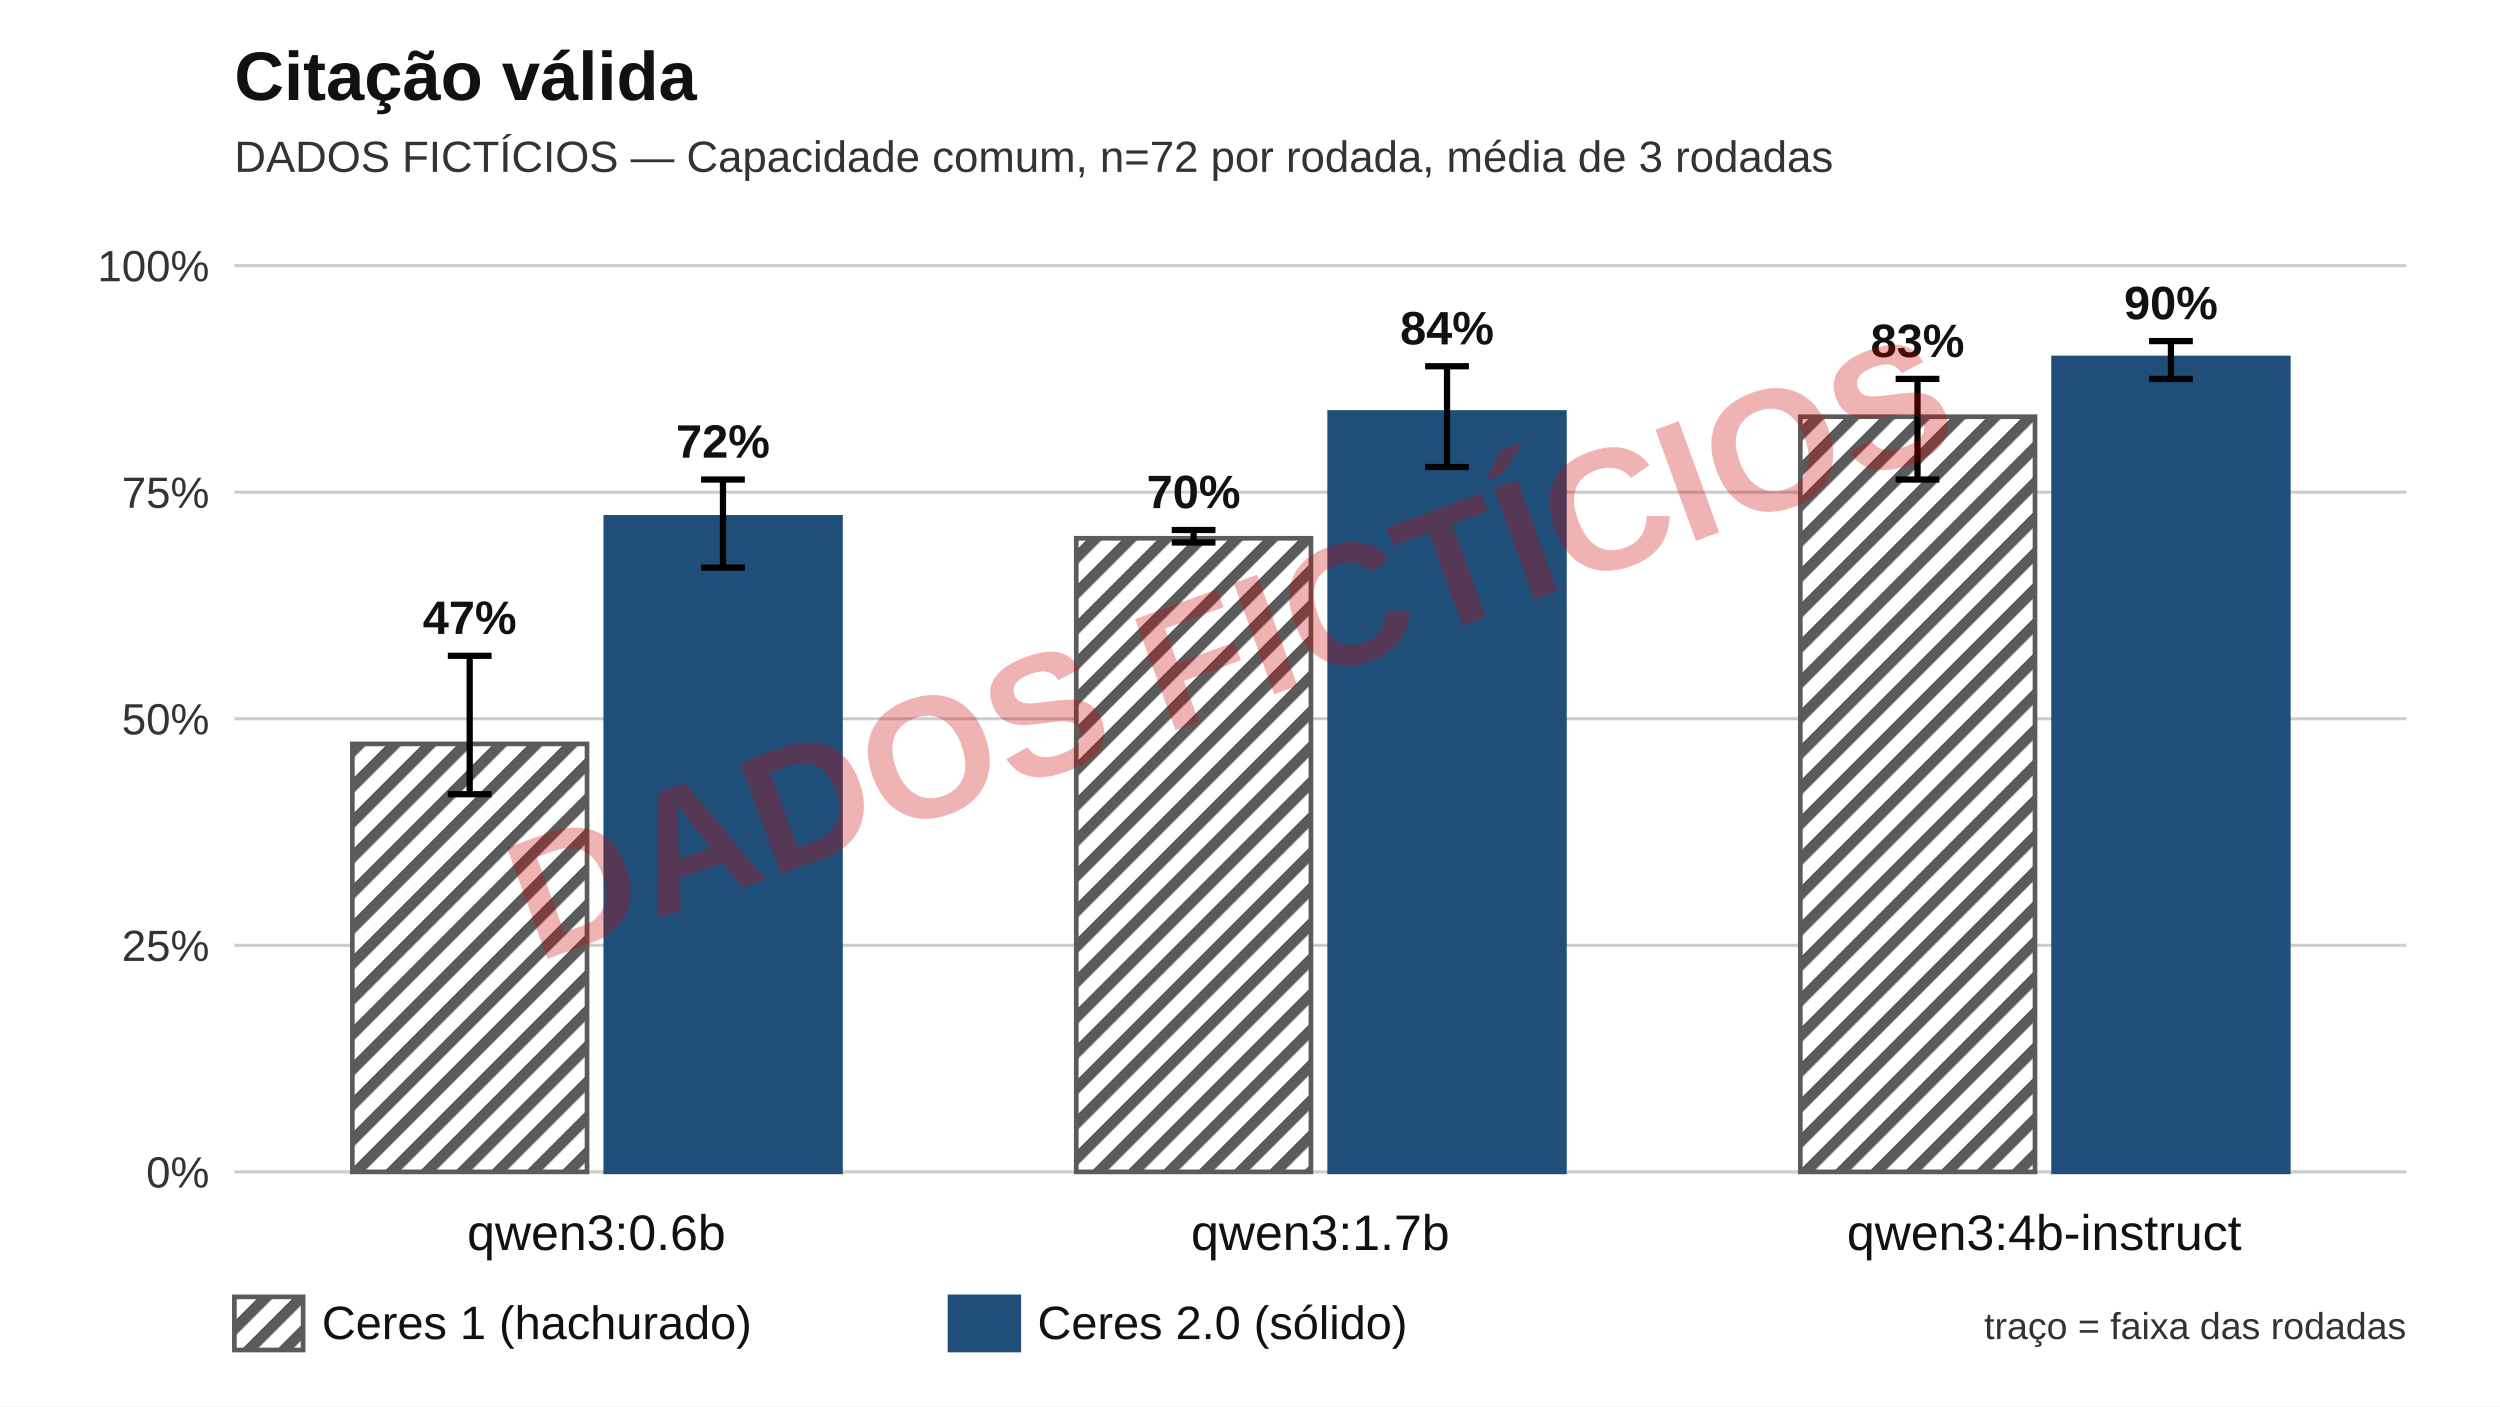
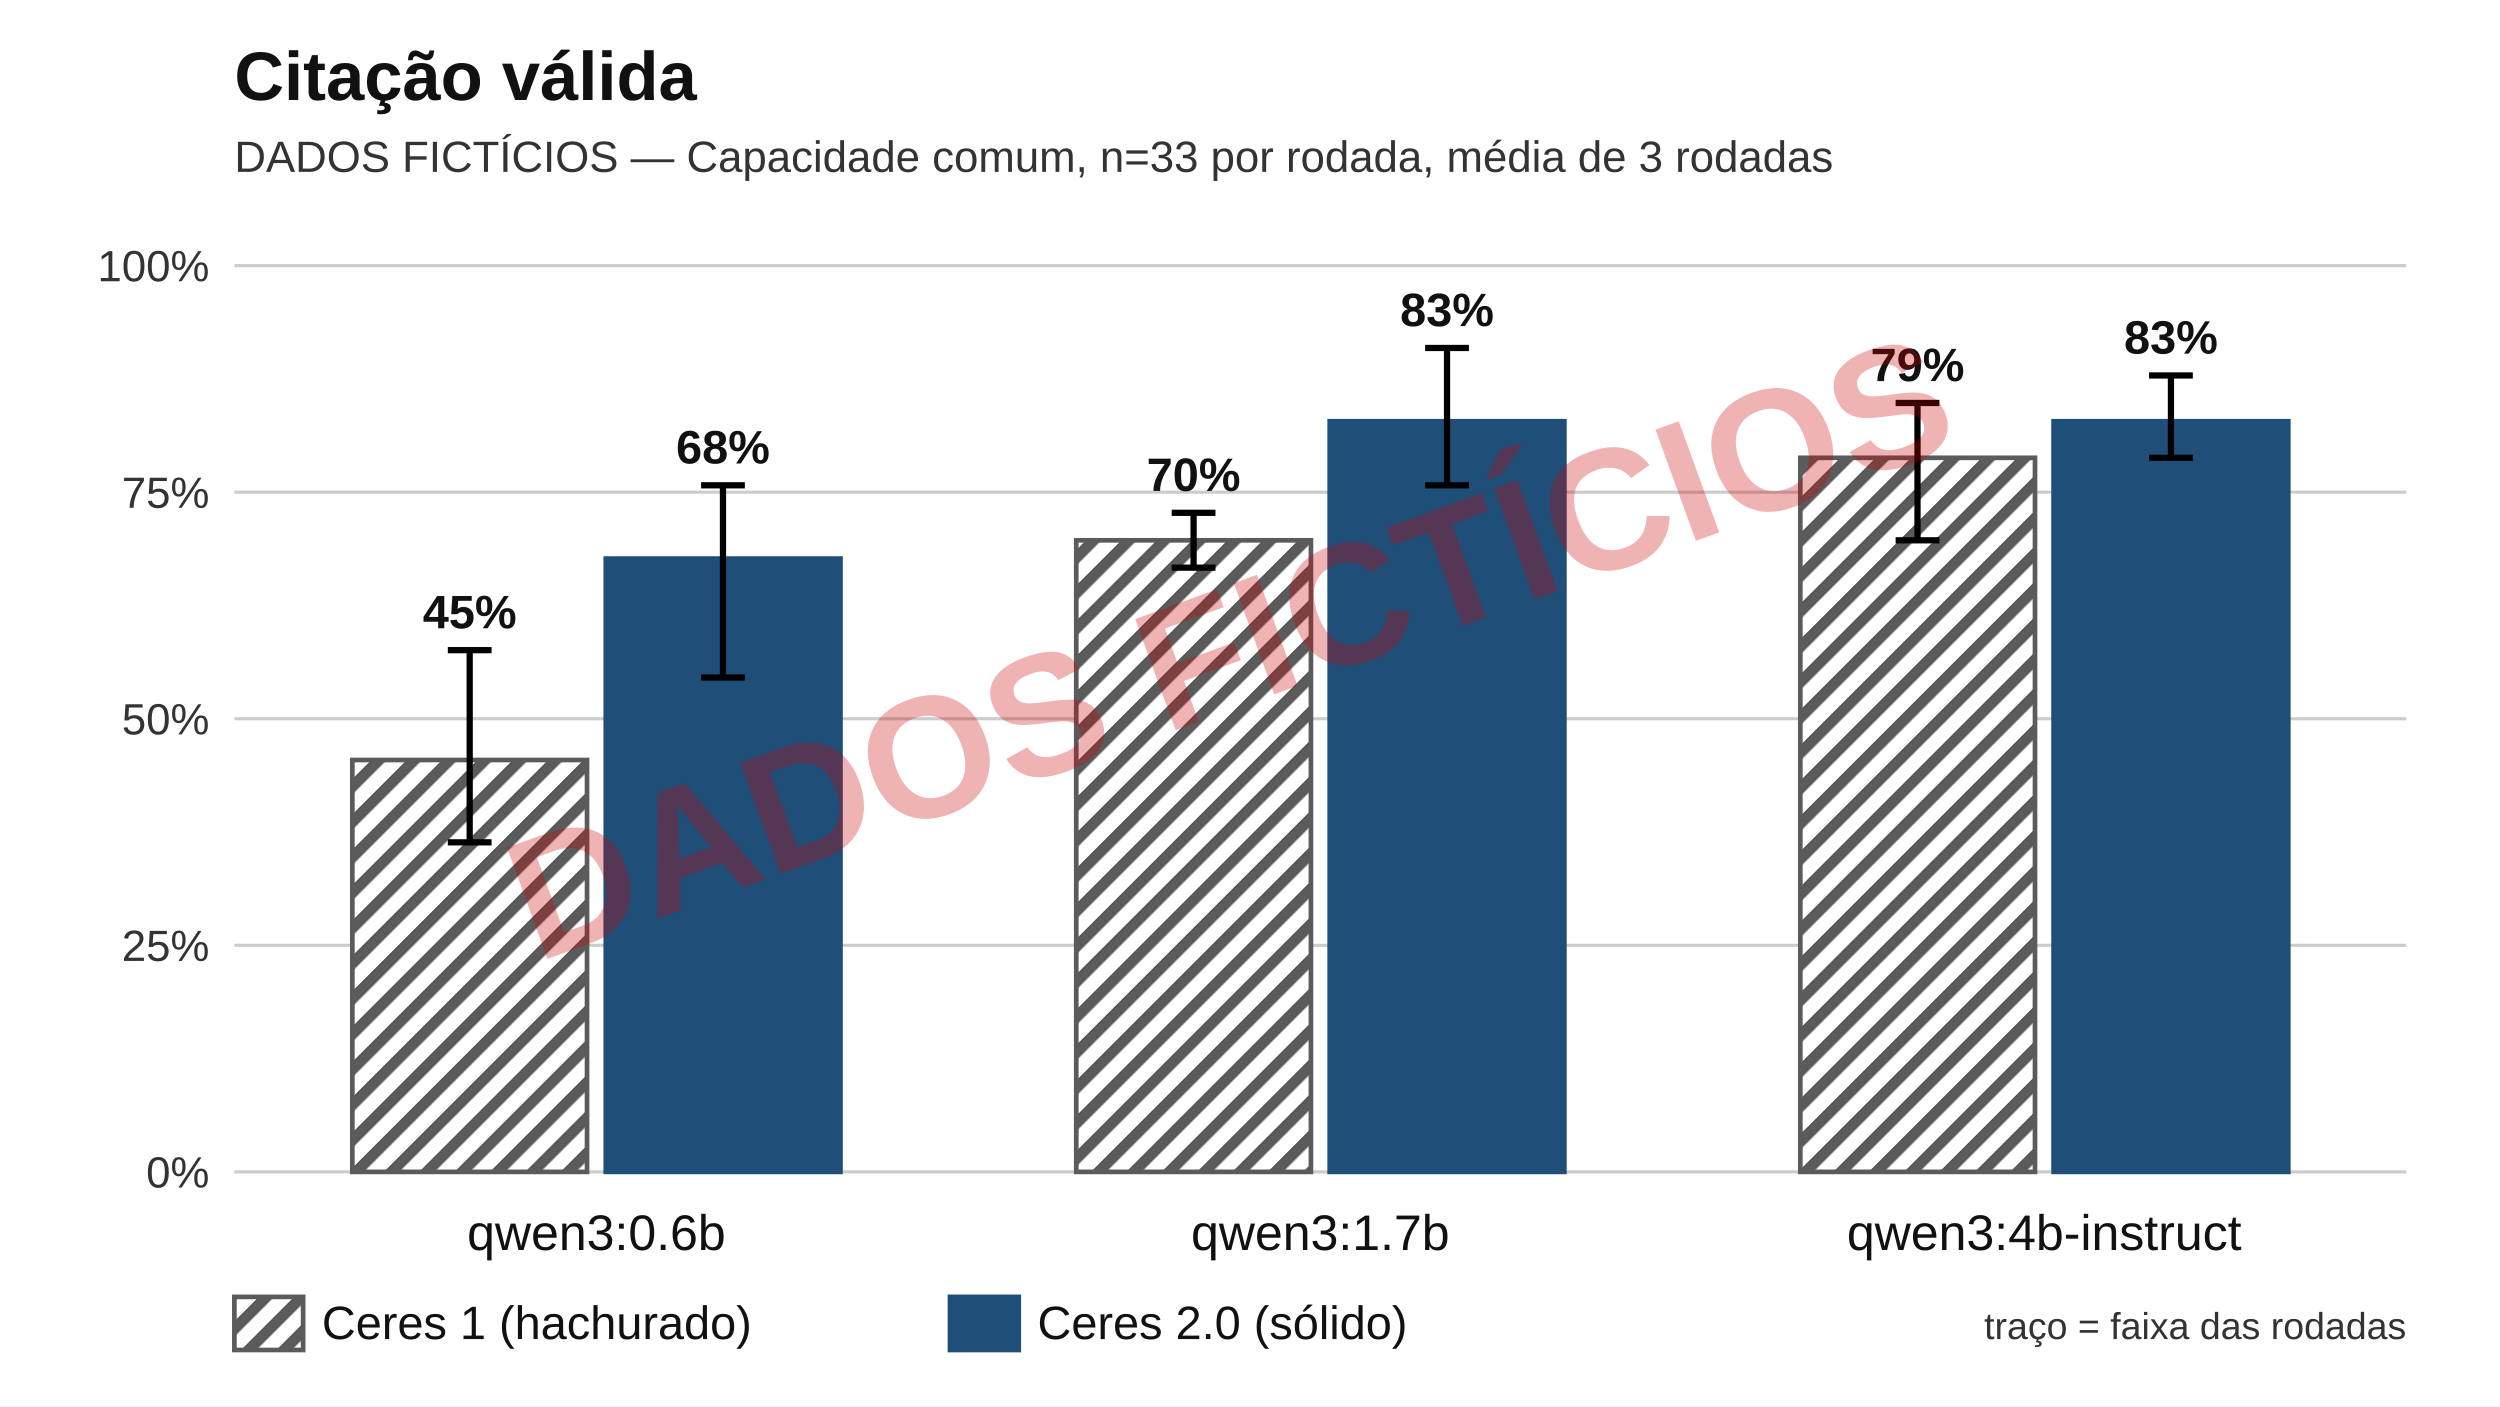
<svg xmlns="http://www.w3.org/2000/svg" viewBox="0 0 1600 900" width="1600" height="900" font-family="Arial, Helvetica, sans-serif" role="img" aria-label="Citação válida">
  <defs>
    <pattern id="hachura-diagonal" width="16" height="16" patternUnits="userSpaceOnUse" patternTransform="rotate(45)">
      <rect width="16" height="16" fill="#ffffff" />
      <rect width="7" height="16" fill="#5b5b5b" />
    </pattern>
    <pattern id="hachura-pontos" width="14" height="14" patternUnits="userSpaceOnUse">
      <rect width="14" height="14" fill="#ffffff" />
      <circle cx="7" cy="7" r="4" fill="#7a4b00" />
    </pattern>
  </defs>
  <rect width="1600" height="900" fill="#ffffff" />
  <text x="150" y="64" font-size="44" font-weight="bold" fill="#111111">Citação válida</text>
-   <text x="150" y="110" font-size="28" fill="#333333">DADOS FICTÍCIOS — Capacidade comum, n=72 por rodada, média de 3 rodadas</text>
+   <text x="150" y="110" font-size="28" fill="#333333">DADOS FICTÍCIOS — Capacidade comum, n=33 por rodada, média de 3 rodadas</text>
  <line x1="150" y1="750.0" x2="1540" y2="750.0" stroke="#cccccc" stroke-width="2" />
  <text x="134" y="760.0" font-size="28" text-anchor="end" fill="#333333">0%</text>
  <line x1="150" y1="605.0" x2="1540" y2="605.0" stroke="#cccccc" stroke-width="2" />
  <text x="134" y="615.0" font-size="28" text-anchor="end" fill="#333333">25%</text>
  <line x1="150" y1="460.0" x2="1540" y2="460.0" stroke="#cccccc" stroke-width="2" />
  <text x="134" y="470.0" font-size="28" text-anchor="end" fill="#333333">50%</text>
  <line x1="150" y1="315.0" x2="1540" y2="315.0" stroke="#cccccc" stroke-width="2" />
  <text x="134" y="325.0" font-size="28" text-anchor="end" fill="#333333">75%</text>
  <line x1="150" y1="170.0" x2="1540" y2="170.0" stroke="#cccccc" stroke-width="2" />
  <text x="134" y="180.0" font-size="28" text-anchor="end" fill="#333333">100%</text>
  <text x="381.7" y="800" font-size="32" text-anchor="middle" fill="#111111">qwen3:0.6b</text>
-   <rect x="225.5" y="476.1" width="150.2" height="273.9" fill="url(#hachura-diagonal)" stroke="#5b5b5b" stroke-width="3" />
-   <line x1="300.6" y1="508.3" x2="300.6" y2="419.7" stroke="#000000" stroke-width="4" />
-   <line x1="286.6" y1="508.3" x2="314.6" y2="508.3" stroke="#000000" stroke-width="4" />
-   <line x1="286.6" y1="419.7" x2="314.6" y2="419.7" stroke="#000000" stroke-width="4" />
-   <text x="300.6" y="405.7" font-size="30" font-weight="bold" text-anchor="middle" fill="#111111">47%</text>
-   <rect x="387.7" y="331.1" width="150.2" height="418.9" fill="#1f4e79" stroke="#1f4e79" stroke-width="3" />
-   <line x1="462.7" y1="363.3" x2="462.7" y2="306.9" stroke="#000000" stroke-width="4" />
-   <line x1="448.7" y1="363.3" x2="476.7" y2="363.3" stroke="#000000" stroke-width="4" />
-   <line x1="448.7" y1="306.9" x2="476.7" y2="306.9" stroke="#000000" stroke-width="4" />
-   <text x="462.7" y="292.9" font-size="30" font-weight="bold" text-anchor="middle" fill="#111111">72%</text>
+   <rect x="225.5" y="486.4" width="150.2" height="263.6" fill="url(#hachura-diagonal)" stroke="#5b5b5b" stroke-width="3" />
+   <line x1="300.6" y1="539.1" x2="300.6" y2="416.1" stroke="#000000" stroke-width="4" />
+   <line x1="286.6" y1="539.1" x2="314.6" y2="539.1" stroke="#000000" stroke-width="4" />
+   <line x1="286.6" y1="416.1" x2="314.6" y2="416.1" stroke="#000000" stroke-width="4" />
+   <text x="300.6" y="402.1" font-size="30" font-weight="bold" text-anchor="middle" fill="#111111">45%</text>
+   <rect x="387.7" y="357.5" width="150.2" height="392.5" fill="#1f4e79" stroke="#1f4e79" stroke-width="3" />
+   <line x1="462.7" y1="433.6" x2="462.7" y2="310.6" stroke="#000000" stroke-width="4" />
+   <line x1="448.7" y1="433.6" x2="476.7" y2="433.6" stroke="#000000" stroke-width="4" />
+   <line x1="448.7" y1="310.6" x2="476.7" y2="310.6" stroke="#000000" stroke-width="4" />
+   <text x="462.7" y="296.6" font-size="30" font-weight="bold" text-anchor="middle" fill="#111111">68%</text>
  <text x="845.0" y="800" font-size="32" text-anchor="middle" fill="#111111">qwen3:1.7b</text>
-   <rect x="688.8" y="344.5" width="150.2" height="405.5" fill="url(#hachura-diagonal)" stroke="#5b5b5b" stroke-width="3" />
-   <line x1="763.9" y1="347.2" x2="763.9" y2="339.2" stroke="#000000" stroke-width="4" />
-   <line x1="749.9" y1="347.2" x2="777.9" y2="347.2" stroke="#000000" stroke-width="4" />
-   <line x1="749.9" y1="339.2" x2="777.9" y2="339.2" stroke="#000000" stroke-width="4" />
-   <text x="763.9" y="325.2" font-size="30" font-weight="bold" text-anchor="middle" fill="#111111">70%</text>
-   <rect x="851.0" y="264.0" width="150.2" height="486.0" fill="#1f4e79" stroke="#1f4e79" stroke-width="3" />
-   <line x1="926.1" y1="298.9" x2="926.1" y2="234.4" stroke="#000000" stroke-width="4" />
-   <line x1="912.1" y1="298.9" x2="940.1" y2="298.9" stroke="#000000" stroke-width="4" />
-   <line x1="912.1" y1="234.4" x2="940.1" y2="234.4" stroke="#000000" stroke-width="4" />
-   <text x="926.1" y="220.4" font-size="30" font-weight="bold" text-anchor="middle" fill="#111111">84%</text>
+   <rect x="688.8" y="345.8" width="150.2" height="404.2" fill="url(#hachura-diagonal)" stroke="#5b5b5b" stroke-width="3" />
+   <line x1="763.9" y1="363.3" x2="763.9" y2="328.2" stroke="#000000" stroke-width="4" />
+   <line x1="749.9" y1="363.3" x2="777.9" y2="363.3" stroke="#000000" stroke-width="4" />
+   <line x1="749.9" y1="328.2" x2="777.9" y2="328.2" stroke="#000000" stroke-width="4" />
+   <text x="763.9" y="314.2" font-size="30" font-weight="bold" text-anchor="middle" fill="#111111">70%</text>
+   <rect x="851.0" y="269.6" width="150.2" height="480.4" fill="#1f4e79" stroke="#1f4e79" stroke-width="3" />
+   <line x1="926.1" y1="310.6" x2="926.1" y2="222.7" stroke="#000000" stroke-width="4" />
+   <line x1="912.1" y1="310.6" x2="940.1" y2="310.6" stroke="#000000" stroke-width="4" />
+   <line x1="912.1" y1="222.7" x2="940.1" y2="222.7" stroke="#000000" stroke-width="4" />
+   <text x="926.1" y="208.7" font-size="30" font-weight="bold" text-anchor="middle" fill="#111111">83%</text>
  <text x="1308.3" y="800" font-size="32" text-anchor="middle" fill="#111111">qwen3:4b-instruct</text>
-   <rect x="1152.2" y="266.7" width="150.2" height="483.3" fill="url(#hachura-diagonal)" stroke="#5b5b5b" stroke-width="3" />
-   <line x1="1227.2" y1="306.9" x2="1227.2" y2="242.5" stroke="#000000" stroke-width="4" />
-   <line x1="1213.2" y1="306.9" x2="1241.2" y2="306.9" stroke="#000000" stroke-width="4" />
-   <line x1="1213.2" y1="242.5" x2="1241.2" y2="242.5" stroke="#000000" stroke-width="4" />
-   <text x="1227.2" y="228.5" font-size="30" font-weight="bold" text-anchor="middle" fill="#111111">83%</text>
-   <rect x="1314.3" y="229.1" width="150.2" height="520.9" fill="#1f4e79" stroke="#1f4e79" stroke-width="3" />
-   <line x1="1389.4" y1="242.5" x2="1389.4" y2="218.3" stroke="#000000" stroke-width="4" />
-   <line x1="1375.4" y1="242.5" x2="1403.4" y2="242.5" stroke="#000000" stroke-width="4" />
-   <line x1="1375.4" y1="218.3" x2="1403.4" y2="218.3" stroke="#000000" stroke-width="4" />
-   <text x="1389.4" y="204.3" font-size="30" font-weight="bold" text-anchor="middle" fill="#111111">90%</text>
+   <rect x="1152.2" y="293.0" width="150.2" height="457.0" fill="url(#hachura-diagonal)" stroke="#5b5b5b" stroke-width="3" />
+   <line x1="1227.2" y1="345.8" x2="1227.2" y2="257.9" stroke="#000000" stroke-width="4" />
+   <line x1="1213.2" y1="345.8" x2="1241.2" y2="345.8" stroke="#000000" stroke-width="4" />
+   <line x1="1213.2" y1="257.9" x2="1241.2" y2="257.9" stroke="#000000" stroke-width="4" />
+   <text x="1227.2" y="243.9" font-size="30" font-weight="bold" text-anchor="middle" fill="#111111">79%</text>
+   <rect x="1314.3" y="269.6" width="150.2" height="480.4" fill="#1f4e79" stroke="#1f4e79" stroke-width="3" />
+   <line x1="1389.4" y1="293.0" x2="1389.4" y2="240.3" stroke="#000000" stroke-width="4" />
+   <line x1="1375.4" y1="293.0" x2="1403.4" y2="293.0" stroke="#000000" stroke-width="4" />
+   <line x1="1375.4" y1="240.3" x2="1403.4" y2="240.3" stroke="#000000" stroke-width="4" />
+   <text x="1389.4" y="226.3" font-size="30" font-weight="bold" text-anchor="middle" fill="#111111">83%</text>
  <rect x="150" y="830" width="44" height="34" fill="url(#hachura-diagonal)" stroke="#5b5b5b" stroke-width="3" />
  <text x="206" y="857" font-size="30" fill="#111111">Ceres 1 (hachurado)</text>
  <rect x="608" y="830" width="44" height="34" fill="#1f4e79" stroke="#1f4e79" stroke-width="3" />
  <text x="664" y="857" font-size="30" fill="#111111">Ceres 2.0 (sólido)</text>
  <text x="1540" y="857" font-size="24" text-anchor="end" fill="#333333">traço = faixa das rodadas</text>
  <text x="800.0" y="450.0" font-size="110" font-weight="bold" fill="#cc0000" fill-opacity="0.30" text-anchor="middle" transform="rotate(-20 800.0 450.0)">DADOS FICTÍCIOS</text>
</svg>
